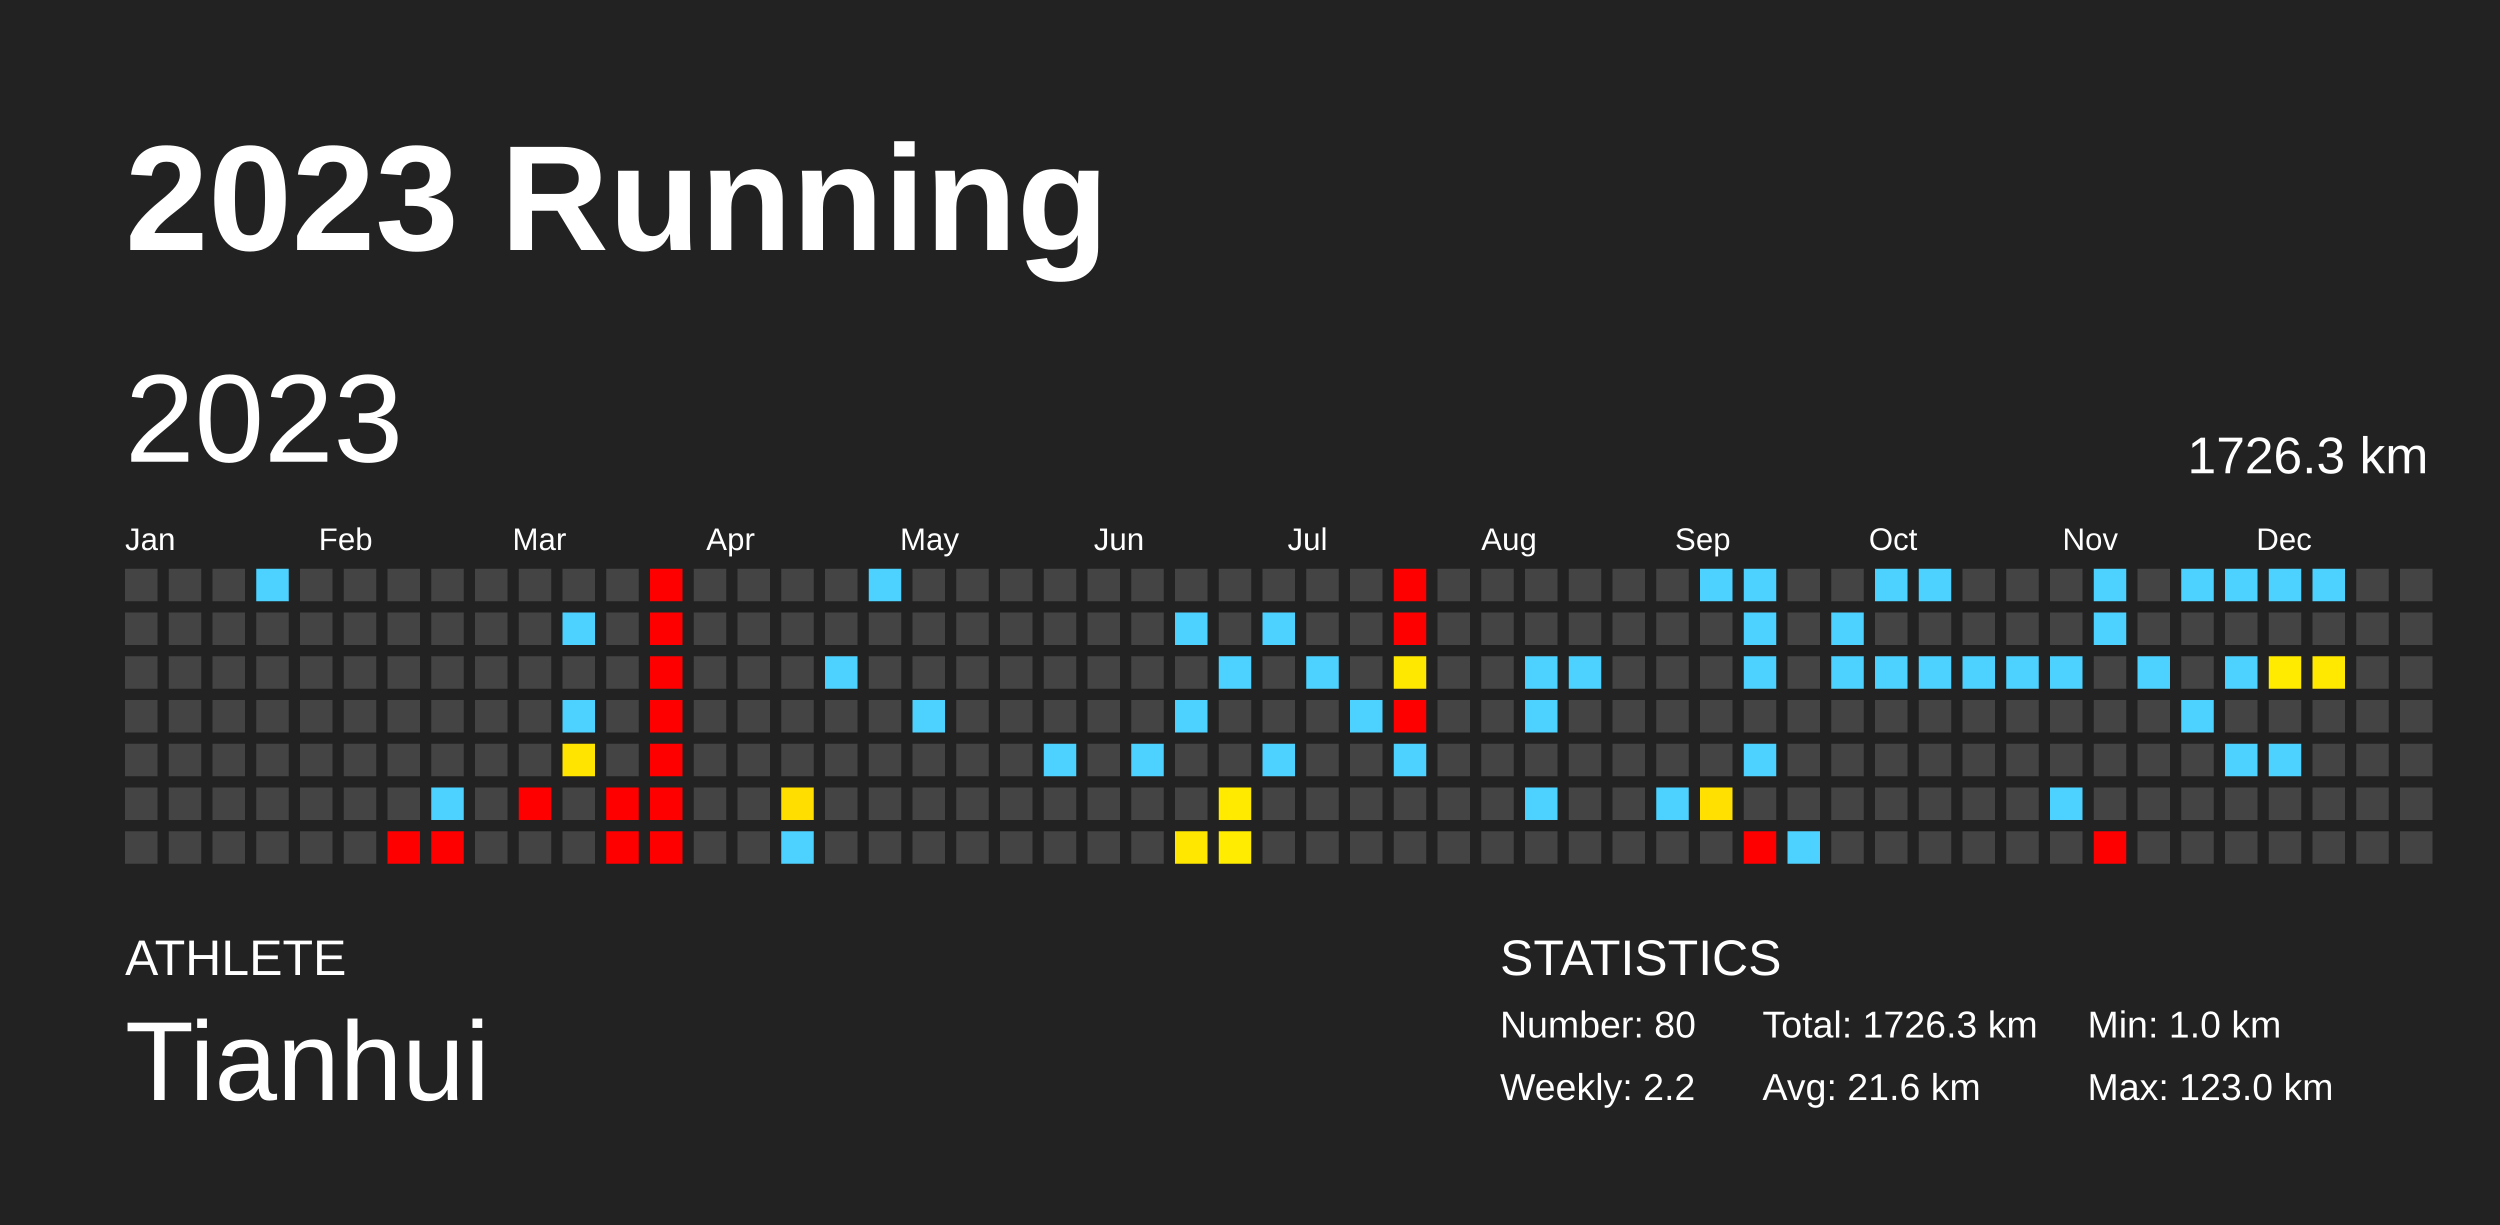
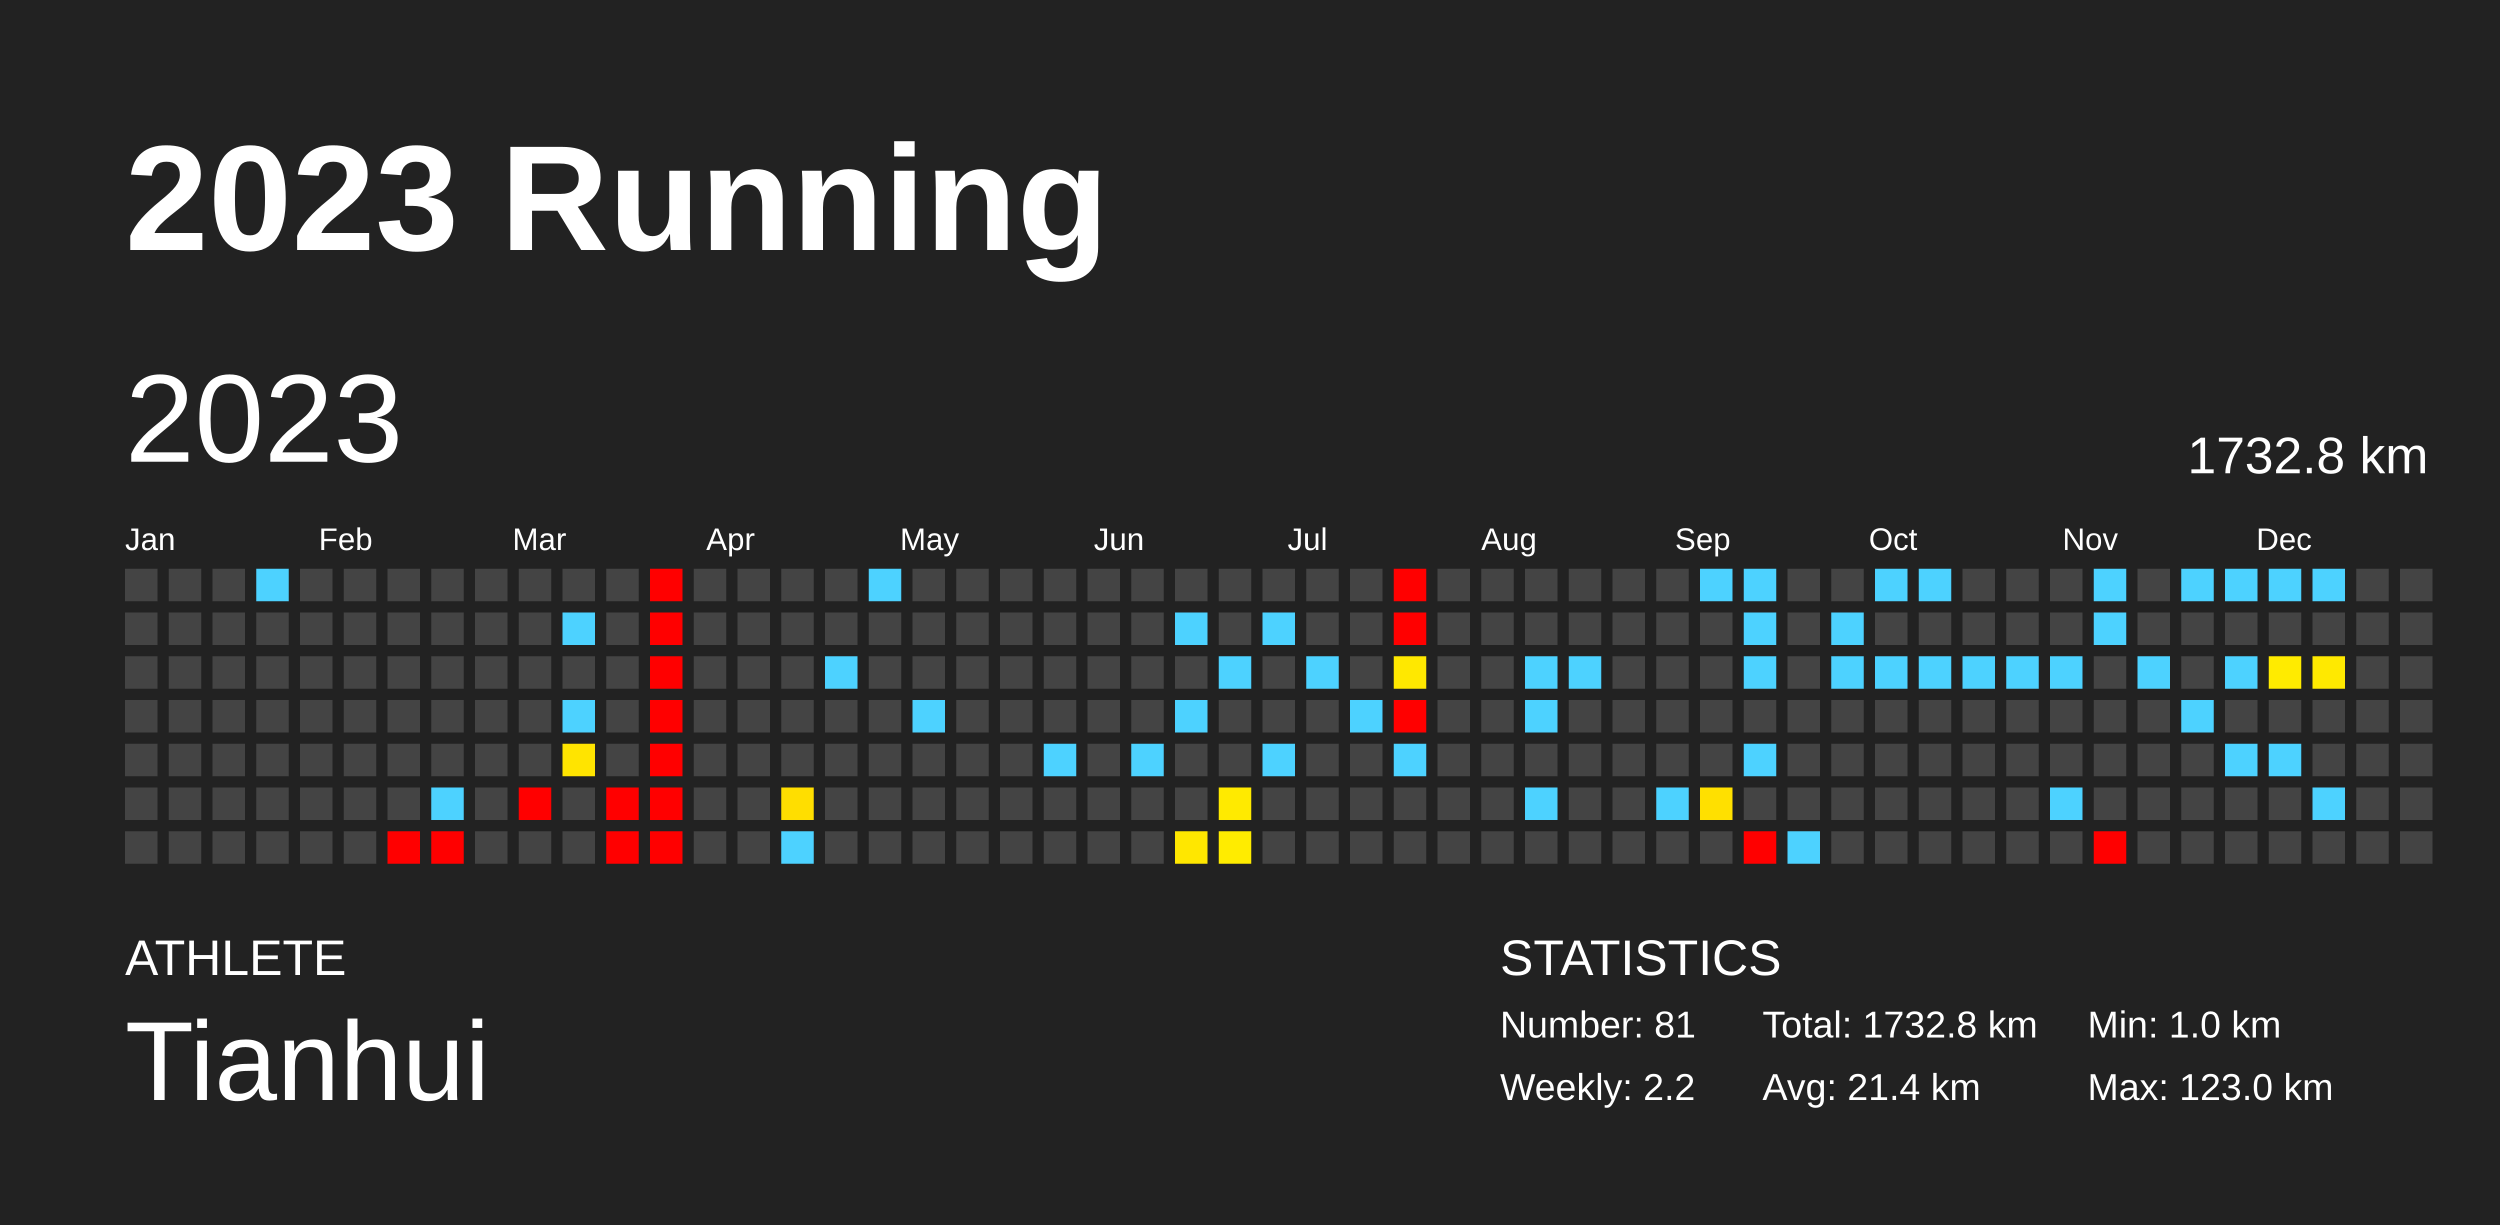
<svg xmlns="http://www.w3.org/2000/svg" baseProfile="full" height="98mm" version="1.1" viewBox="0,0,200,98" width="200mm">
  <defs />
  <rect fill="#222222" height="98" width="200" x="0" y="0" />
  <text fill="#FFFFFF" style="font-size:12px; font-family:Arial; font-weight:bold;" x="10" y="20">2023 Running</text>
  <text fill="#FFFFFF" style="font-size:4px; font-family:Arial" x="10" y="78">ATHLETE</text>
  <text fill="#FFFFFF" style="font-size:9px; font-family:Arial" x="10" y="88">Tianhui</text>
  <text fill="#FFFFFF" style="font-size:4px; font-family:Arial" x="120" y="78">STATISTICS</text>
-   <text fill="#FFFFFF" style="font-size:3px; font-family:Arial" x="120" y="83">Number: 80</text>
+   <text fill="#FFFFFF" style="font-size:3px; font-family:Arial" x="120" y="83">Number: 81</text>
  <text fill="#FFFFFF" style="font-size:3px; font-family:Arial" x="120" y="88">Weekly: 2.2</text>
-   <text fill="#FFFFFF" style="font-size:3px; font-family:Arial" x="141" y="83">Total: 1726.3 km</text>
-   <text fill="#FFFFFF" style="font-size:3px; font-family:Arial" x="141" y="88">Avg: 21.6 km</text>
+   <text fill="#FFFFFF" style="font-size:3px; font-family:Arial" x="141" y="83">Total: 1732.8 km</text>
+   <text fill="#FFFFFF" style="font-size:3px; font-family:Arial" x="141" y="88">Avg: 21.4 km</text>
  <text fill="#FFFFFF" style="font-size:3px; font-family:Arial" x="167" y="83">Min: 1.0 km</text>
  <text fill="#FFFFFF" style="font-size:3px; font-family:Arial" x="167" y="88">Max: 123.0 km</text>
  <text dominant-baseline="hanging" fill="#FFFFFF" style="font-size:10.0px; font-family:Arial;" x="10" y="30">2023</text>
-   <text dominant-baseline="hanging" fill="#FFFFFF" style="font-size:4.125px; font-family:Arial;" x="175" y="35">1726.3 km</text>
+   <text dominant-baseline="hanging" fill="#FFFFFF" style="font-size:4.125px; font-family:Arial;" x="175" y="35">1732.8 km</text>
  <text fill="#FFFFFF" style="font-size:2.5px; font-family:Arial" x="10.0" y="44">Jan</text>
  <text fill="#FFFFFF" style="font-size:2.5px; font-family:Arial" x="25.5" y="44">Feb</text>
  <text fill="#FFFFFF" style="font-size:2.5px; font-family:Arial" x="41.0" y="44">Mar</text>
  <text fill="#FFFFFF" style="font-size:2.5px; font-family:Arial" x="56.5" y="44">Apr</text>
  <text fill="#FFFFFF" style="font-size:2.5px; font-family:Arial" x="72.0" y="44">May</text>
  <text fill="#FFFFFF" style="font-size:2.5px; font-family:Arial" x="87.5" y="44">Jun</text>
  <text fill="#FFFFFF" style="font-size:2.5px; font-family:Arial" x="103.0" y="44">Jul</text>
  <text fill="#FFFFFF" style="font-size:2.5px; font-family:Arial" x="118.5" y="44">Aug</text>
  <text fill="#FFFFFF" style="font-size:2.5px; font-family:Arial" x="134.0" y="44">Sep</text>
  <text fill="#FFFFFF" style="font-size:2.5px; font-family:Arial" x="149.5" y="44">Oct</text>
  <text fill="#FFFFFF" style="font-size:2.5px; font-family:Arial" x="165.0" y="44">Nov</text>
  <text fill="#FFFFFF" style="font-size:2.5px; font-family:Arial" x="180.5" y="44">Dec</text>
  <rect fill="#444444" height="2.6" width="2.6" x="10.0" y="45.5" />
  <rect fill="#444444" height="2.6" width="2.6" x="10.0" y="49.0" />
  <rect fill="#444444" height="2.6" width="2.6" x="10.0" y="52.5" />
  <rect fill="#444444" height="2.6" width="2.6" x="10.0" y="56.0" />
  <rect fill="#444444" height="2.6" width="2.6" x="10.0" y="59.5" />
  <rect fill="#444444" height="2.6" width="2.6" x="10.0" y="63.0" />
  <rect fill="#444444" height="2.6" width="2.6" x="10.0" y="66.5" />
  <rect fill="#444444" height="2.6" width="2.6" x="13.5" y="45.5" />
  <rect fill="#444444" height="2.6" width="2.6" x="13.5" y="49.0" />
  <rect fill="#444444" height="2.6" width="2.6" x="13.5" y="52.5" />
  <rect fill="#444444" height="2.6" width="2.6" x="13.5" y="56.0" />
  <rect fill="#444444" height="2.6" width="2.6" x="13.5" y="59.5" />
  <rect fill="#444444" height="2.6" width="2.6" x="13.5" y="63.0" />
  <rect fill="#444444" height="2.6" width="2.6" x="13.5" y="66.5" />
  <rect fill="#444444" height="2.6" width="2.6" x="17.0" y="45.5" />
  <rect fill="#444444" height="2.6" width="2.6" x="17.0" y="49.0" />
  <rect fill="#444444" height="2.6" width="2.6" x="17.0" y="52.5" />
  <rect fill="#444444" height="2.6" width="2.6" x="17.0" y="56.0" />
  <rect fill="#444444" height="2.6" width="2.6" x="17.0" y="59.5" />
  <rect fill="#444444" height="2.6" width="2.6" x="17.0" y="63.0" />
  <rect fill="#444444" height="2.6" width="2.6" x="17.0" y="66.5" />
  <rect fill="#4dd2ff" height="2.6" width="2.6" x="20.5" y="45.5" />
  <rect fill="#444444" height="2.6" width="2.6" x="20.5" y="49.0" />
  <rect fill="#444444" height="2.6" width="2.6" x="20.5" y="52.5" />
  <rect fill="#444444" height="2.6" width="2.6" x="20.5" y="56.0" />
  <rect fill="#444444" height="2.6" width="2.6" x="20.5" y="59.5" />
  <rect fill="#444444" height="2.6" width="2.6" x="20.5" y="63.0" />
  <rect fill="#444444" height="2.6" width="2.6" x="20.5" y="66.5" />
  <rect fill="#444444" height="2.6" width="2.6" x="24.0" y="45.5" />
  <rect fill="#444444" height="2.6" width="2.6" x="24.0" y="49.0" />
  <rect fill="#444444" height="2.6" width="2.6" x="24.0" y="52.5" />
  <rect fill="#444444" height="2.6" width="2.6" x="24.0" y="56.0" />
  <rect fill="#444444" height="2.6" width="2.6" x="24.0" y="59.5" />
  <rect fill="#444444" height="2.6" width="2.6" x="24.0" y="63.0" />
  <rect fill="#444444" height="2.6" width="2.6" x="24.0" y="66.5" />
  <rect fill="#444444" height="2.6" width="2.6" x="27.5" y="45.5" />
  <rect fill="#444444" height="2.6" width="2.6" x="27.5" y="49.0" />
  <rect fill="#444444" height="2.6" width="2.6" x="27.5" y="52.5" />
  <rect fill="#444444" height="2.6" width="2.6" x="27.5" y="56.0" />
  <rect fill="#444444" height="2.6" width="2.6" x="27.5" y="59.5" />
  <rect fill="#444444" height="2.6" width="2.6" x="27.5" y="63.0" />
  <rect fill="#444444" height="2.6" width="2.6" x="27.5" y="66.5" />
  <rect fill="#444444" height="2.6" width="2.6" x="31.0" y="45.5" />
  <rect fill="#444444" height="2.6" width="2.6" x="31.0" y="49.0" />
  <rect fill="#444444" height="2.6" width="2.6" x="31.0" y="52.5" />
  <rect fill="#444444" height="2.6" width="2.6" x="31.0" y="56.0" />
  <rect fill="#444444" height="2.6" width="2.6" x="31.0" y="59.5" />
  <rect fill="#444444" height="2.6" width="2.6" x="31.0" y="63.0" />
  <rect fill="red" height="2.6" width="2.6" x="31.0" y="66.5" />
  <rect fill="#444444" height="2.6" width="2.6" x="34.5" y="45.5" />
  <rect fill="#444444" height="2.6" width="2.6" x="34.5" y="49.0" />
  <rect fill="#444444" height="2.6" width="2.6" x="34.5" y="52.5" />
  <rect fill="#444444" height="2.6" width="2.6" x="34.5" y="56.0" />
  <rect fill="#444444" height="2.6" width="2.6" x="34.5" y="59.5" />
  <rect fill="#4dd2ff" height="2.6" width="2.6" x="34.5" y="63.0" />
  <rect fill="red" height="2.6" width="2.6" x="34.5" y="66.5" />
  <rect fill="#444444" height="2.6" width="2.6" x="38.0" y="45.5" />
  <rect fill="#444444" height="2.6" width="2.6" x="38.0" y="49.0" />
  <rect fill="#444444" height="2.6" width="2.6" x="38.0" y="52.5" />
  <rect fill="#444444" height="2.6" width="2.6" x="38.0" y="56.0" />
  <rect fill="#444444" height="2.6" width="2.6" x="38.0" y="59.5" />
  <rect fill="#444444" height="2.6" width="2.6" x="38.0" y="63.0" />
  <rect fill="#444444" height="2.6" width="2.6" x="38.0" y="66.5" />
  <rect fill="#444444" height="2.6" width="2.6" x="41.5" y="45.5" />
  <rect fill="#444444" height="2.6" width="2.6" x="41.5" y="49.0" />
  <rect fill="#444444" height="2.6" width="2.6" x="41.5" y="52.5" />
  <rect fill="#444444" height="2.6" width="2.6" x="41.5" y="56.0" />
  <rect fill="#444444" height="2.6" width="2.6" x="41.5" y="59.5" />
  <rect fill="red" height="2.6" width="2.6" x="41.5" y="63.0" />
  <rect fill="#444444" height="2.6" width="2.6" x="41.5" y="66.5" />
  <rect fill="#444444" height="2.6" width="2.6" x="45.0" y="45.5" />
  <rect fill="#4dd2ff" height="2.6" width="2.6" x="45.0" y="49.0" />
  <rect fill="#444444" height="2.6" width="2.6" x="45.0" y="52.5" />
  <rect fill="#4dd2ff" height="2.6" width="2.6" x="45.0" y="56.0" />
  <rect fill="#ffe400" height="2.6" width="2.6" x="45.0" y="59.5" />
  <rect fill="#444444" height="2.6" width="2.6" x="45.0" y="63.0" />
  <rect fill="#444444" height="2.6" width="2.6" x="45.0" y="66.5" />
  <rect fill="#444444" height="2.6" width="2.6" x="48.5" y="45.5" />
  <rect fill="#444444" height="2.6" width="2.6" x="48.5" y="49.0" />
  <rect fill="#444444" height="2.6" width="2.6" x="48.5" y="52.5" />
  <rect fill="#444444" height="2.6" width="2.6" x="48.5" y="56.0" />
  <rect fill="#444444" height="2.6" width="2.6" x="48.5" y="59.5" />
  <rect fill="red" height="2.6" width="2.6" x="48.5" y="63.0" />
  <rect fill="red" height="2.6" width="2.6" x="48.5" y="66.5" />
  <rect fill="red" height="2.6" width="2.6" x="52.0" y="45.5" />
  <rect fill="red" height="2.6" width="2.6" x="52.0" y="49.0" />
  <rect fill="red" height="2.6" width="2.6" x="52.0" y="52.5" />
  <rect fill="red" height="2.6" width="2.6" x="52.0" y="56.0" />
  <rect fill="red" height="2.6" width="2.6" x="52.0" y="59.5" />
  <rect fill="red" height="2.6" width="2.6" x="52.0" y="63.0" />
  <rect fill="red" height="2.6" width="2.6" x="52.0" y="66.5" />
  <rect fill="#444444" height="2.6" width="2.6" x="55.5" y="45.5" />
  <rect fill="#444444" height="2.6" width="2.6" x="55.5" y="49.0" />
  <rect fill="#444444" height="2.6" width="2.6" x="55.5" y="52.5" />
  <rect fill="#444444" height="2.6" width="2.6" x="55.5" y="56.0" />
  <rect fill="#444444" height="2.6" width="2.6" x="55.5" y="59.5" />
  <rect fill="#444444" height="2.6" width="2.6" x="55.5" y="63.0" />
  <rect fill="#444444" height="2.6" width="2.6" x="55.5" y="66.5" />
  <rect fill="#444444" height="2.6" width="2.6" x="59.0" y="45.5" />
  <rect fill="#444444" height="2.6" width="2.6" x="59.0" y="49.0" />
  <rect fill="#444444" height="2.6" width="2.6" x="59.0" y="52.5" />
  <rect fill="#444444" height="2.6" width="2.6" x="59.0" y="56.0" />
  <rect fill="#444444" height="2.6" width="2.6" x="59.0" y="59.5" />
  <rect fill="#444444" height="2.6" width="2.6" x="59.0" y="63.0" />
  <rect fill="#444444" height="2.6" width="2.6" x="59.0" y="66.5" />
  <rect fill="#444444" height="2.6" width="2.6" x="62.5" y="45.5" />
  <rect fill="#444444" height="2.6" width="2.6" x="62.5" y="49.0" />
  <rect fill="#444444" height="2.6" width="2.6" x="62.5" y="52.5" />
  <rect fill="#444444" height="2.6" width="2.6" x="62.5" y="56.0" />
  <rect fill="#444444" height="2.6" width="2.6" x="62.5" y="59.5" />
  <rect fill="#ffde00" height="2.6" width="2.6" x="62.5" y="63.0" />
  <rect fill="#4dd2ff" height="2.6" width="2.6" x="62.5" y="66.5" />
  <rect fill="#444444" height="2.6" width="2.6" x="66.0" y="45.5" />
  <rect fill="#444444" height="2.6" width="2.6" x="66.0" y="49.0" />
  <rect fill="#4dd2ff" height="2.6" width="2.6" x="66.0" y="52.5" />
  <rect fill="#444444" height="2.6" width="2.6" x="66.0" y="56.0" />
  <rect fill="#444444" height="2.6" width="2.6" x="66.0" y="59.5" />
  <rect fill="#444444" height="2.6" width="2.6" x="66.0" y="63.0" />
  <rect fill="#444444" height="2.6" width="2.6" x="66.0" y="66.5" />
  <rect fill="#4dd2ff" height="2.6" width="2.6" x="69.5" y="45.5" />
  <rect fill="#444444" height="2.6" width="2.6" x="69.5" y="49.0" />
  <rect fill="#444444" height="2.6" width="2.6" x="69.5" y="52.5" />
  <rect fill="#444444" height="2.6" width="2.6" x="69.5" y="56.0" />
  <rect fill="#444444" height="2.6" width="2.6" x="69.5" y="59.5" />
  <rect fill="#444444" height="2.6" width="2.6" x="69.5" y="63.0" />
  <rect fill="#444444" height="2.6" width="2.6" x="69.5" y="66.5" />
  <rect fill="#444444" height="2.6" width="2.6" x="73.0" y="45.5" />
  <rect fill="#444444" height="2.6" width="2.6" x="73.0" y="49.0" />
  <rect fill="#444444" height="2.6" width="2.6" x="73.0" y="52.5" />
  <rect fill="#4dd2ff" height="2.6" width="2.6" x="73.0" y="56.0" />
  <rect fill="#444444" height="2.6" width="2.6" x="73.0" y="59.5" />
  <rect fill="#444444" height="2.6" width="2.6" x="73.0" y="63.0" />
  <rect fill="#444444" height="2.6" width="2.6" x="73.0" y="66.5" />
  <rect fill="#444444" height="2.6" width="2.6" x="76.5" y="45.5" />
  <rect fill="#444444" height="2.6" width="2.6" x="76.5" y="49.0" />
  <rect fill="#444444" height="2.6" width="2.6" x="76.5" y="52.5" />
  <rect fill="#444444" height="2.6" width="2.6" x="76.5" y="56.0" />
  <rect fill="#444444" height="2.6" width="2.6" x="76.5" y="59.5" />
  <rect fill="#444444" height="2.6" width="2.6" x="76.5" y="63.0" />
  <rect fill="#444444" height="2.6" width="2.6" x="76.5" y="66.5" />
  <rect fill="#444444" height="2.6" width="2.6" x="80.0" y="45.5" />
  <rect fill="#444444" height="2.6" width="2.6" x="80.0" y="49.0" />
  <rect fill="#444444" height="2.6" width="2.6" x="80.0" y="52.5" />
  <rect fill="#444444" height="2.6" width="2.6" x="80.0" y="56.0" />
  <rect fill="#444444" height="2.6" width="2.6" x="80.0" y="59.5" />
  <rect fill="#444444" height="2.6" width="2.6" x="80.0" y="63.0" />
  <rect fill="#444444" height="2.6" width="2.6" x="80.0" y="66.5" />
  <rect fill="#444444" height="2.6" width="2.6" x="83.5" y="45.5" />
  <rect fill="#444444" height="2.6" width="2.6" x="83.5" y="49.0" />
  <rect fill="#444444" height="2.6" width="2.6" x="83.5" y="52.5" />
  <rect fill="#444444" height="2.6" width="2.6" x="83.5" y="56.0" />
  <rect fill="#4dd2ff" height="2.6" width="2.6" x="83.5" y="59.5" />
  <rect fill="#444444" height="2.6" width="2.6" x="83.5" y="63.0" />
  <rect fill="#444444" height="2.6" width="2.6" x="83.5" y="66.5" />
  <rect fill="#444444" height="2.6" width="2.6" x="87.0" y="45.5" />
  <rect fill="#444444" height="2.6" width="2.6" x="87.0" y="49.0" />
  <rect fill="#444444" height="2.6" width="2.6" x="87.0" y="52.5" />
  <rect fill="#444444" height="2.6" width="2.6" x="87.0" y="56.0" />
  <rect fill="#444444" height="2.6" width="2.6" x="87.0" y="59.5" />
  <rect fill="#444444" height="2.6" width="2.6" x="87.0" y="63.0" />
  <rect fill="#444444" height="2.6" width="2.6" x="87.0" y="66.5" />
  <rect fill="#444444" height="2.6" width="2.6" x="90.5" y="45.5" />
  <rect fill="#444444" height="2.6" width="2.6" x="90.5" y="49.0" />
  <rect fill="#444444" height="2.6" width="2.6" x="90.5" y="52.5" />
  <rect fill="#444444" height="2.6" width="2.6" x="90.5" y="56.0" />
  <rect fill="#4dd2ff" height="2.6" width="2.6" x="90.5" y="59.5" />
  <rect fill="#444444" height="2.6" width="2.6" x="90.5" y="63.0" />
  <rect fill="#444444" height="2.6" width="2.6" x="90.5" y="66.5" />
  <rect fill="#444444" height="2.6" width="2.6" x="94.0" y="45.5" />
  <rect fill="#4dd2ff" height="2.6" width="2.6" x="94.0" y="49.0" />
  <rect fill="#444444" height="2.6" width="2.6" x="94.0" y="52.5" />
  <rect fill="#4dd2ff" height="2.6" width="2.6" x="94.0" y="56.0" />
  <rect fill="#444444" height="2.6" width="2.6" x="94.0" y="59.5" />
  <rect fill="#444444" height="2.6" width="2.6" x="94.0" y="63.0" />
  <rect fill="#ffe700" height="2.6" width="2.6" x="94.0" y="66.5" />
  <rect fill="#444444" height="2.6" width="2.6" x="97.5" y="45.5" />
  <rect fill="#444444" height="2.6" width="2.6" x="97.5" y="49.0" />
  <rect fill="#4dd2ff" height="2.6" width="2.6" x="97.5" y="52.5" />
  <rect fill="#444444" height="2.6" width="2.6" x="97.5" y="56.0" />
  <rect fill="#444444" height="2.6" width="2.6" x="97.5" y="59.5" />
  <rect fill="#ffea00" height="2.6" width="2.6" x="97.5" y="63.0" />
  <rect fill="#ffec00" height="2.6" width="2.6" x="97.5" y="66.5" />
  <rect fill="#444444" height="2.6" width="2.6" x="101.0" y="45.5" />
  <rect fill="#4dd2ff" height="2.6" width="2.6" x="101.0" y="49.0" />
  <rect fill="#444444" height="2.6" width="2.6" x="101.0" y="52.5" />
  <rect fill="#444444" height="2.6" width="2.6" x="101.0" y="56.0" />
  <rect fill="#4dd2ff" height="2.6" width="2.6" x="101.0" y="59.5" />
  <rect fill="#444444" height="2.6" width="2.6" x="101.0" y="63.0" />
  <rect fill="#444444" height="2.6" width="2.6" x="101.0" y="66.5" />
  <rect fill="#444444" height="2.6" width="2.6" x="104.5" y="45.5" />
  <rect fill="#444444" height="2.6" width="2.6" x="104.5" y="49.0" />
  <rect fill="#4dd2ff" height="2.6" width="2.6" x="104.5" y="52.5" />
  <rect fill="#444444" height="2.6" width="2.6" x="104.5" y="56.0" />
  <rect fill="#444444" height="2.6" width="2.6" x="104.5" y="59.5" />
  <rect fill="#444444" height="2.6" width="2.6" x="104.5" y="63.0" />
  <rect fill="#444444" height="2.6" width="2.6" x="104.5" y="66.5" />
  <rect fill="#444444" height="2.6" width="2.6" x="108.0" y="45.5" />
  <rect fill="#444444" height="2.6" width="2.6" x="108.0" y="49.0" />
  <rect fill="#444444" height="2.6" width="2.6" x="108.0" y="52.5" />
  <rect fill="#4dd2ff" height="2.6" width="2.6" x="108.0" y="56.0" />
  <rect fill="#444444" height="2.6" width="2.6" x="108.0" y="59.5" />
  <rect fill="#444444" height="2.6" width="2.6" x="108.0" y="63.0" />
  <rect fill="#444444" height="2.6" width="2.6" x="108.0" y="66.5" />
  <rect fill="red" height="2.6" width="2.6" x="111.5" y="45.5" />
  <rect fill="red" height="2.6" width="2.6" x="111.5" y="49.0" />
  <rect fill="#ffe800" height="2.6" width="2.6" x="111.5" y="52.5" />
  <rect fill="red" height="2.6" width="2.6" x="111.5" y="56.0" />
  <rect fill="#4dd2ff" height="2.6" width="2.6" x="111.5" y="59.5" />
  <rect fill="#444444" height="2.6" width="2.6" x="111.5" y="63.0" />
  <rect fill="#444444" height="2.6" width="2.6" x="111.5" y="66.5" />
  <rect fill="#444444" height="2.6" width="2.6" x="115.0" y="45.5" />
  <rect fill="#444444" height="2.6" width="2.6" x="115.0" y="49.0" />
  <rect fill="#444444" height="2.6" width="2.6" x="115.0" y="52.5" />
  <rect fill="#444444" height="2.6" width="2.6" x="115.0" y="56.0" />
  <rect fill="#444444" height="2.6" width="2.6" x="115.0" y="59.5" />
  <rect fill="#444444" height="2.6" width="2.6" x="115.0" y="63.0" />
  <rect fill="#444444" height="2.6" width="2.6" x="115.0" y="66.5" />
  <rect fill="#444444" height="2.6" width="2.6" x="118.5" y="45.5" />
  <rect fill="#444444" height="2.6" width="2.6" x="118.5" y="49.0" />
  <rect fill="#444444" height="2.6" width="2.6" x="118.5" y="52.5" />
  <rect fill="#444444" height="2.6" width="2.6" x="118.5" y="56.0" />
  <rect fill="#444444" height="2.6" width="2.6" x="118.5" y="59.5" />
  <rect fill="#444444" height="2.6" width="2.6" x="118.5" y="63.0" />
  <rect fill="#444444" height="2.6" width="2.6" x="118.5" y="66.5" />
  <rect fill="#444444" height="2.6" width="2.6" x="122.0" y="45.5" />
  <rect fill="#444444" height="2.6" width="2.6" x="122.0" y="49.0" />
  <rect fill="#4dd2ff" height="2.6" width="2.6" x="122.0" y="52.5" />
  <rect fill="#4dd2ff" height="2.6" width="2.6" x="122.0" y="56.0" />
  <rect fill="#444444" height="2.6" width="2.6" x="122.0" y="59.5" />
  <rect fill="#4dd2ff" height="2.6" width="2.6" x="122.0" y="63.0" />
  <rect fill="#444444" height="2.6" width="2.6" x="122.0" y="66.5" />
  <rect fill="#444444" height="2.6" width="2.6" x="125.5" y="45.5" />
  <rect fill="#444444" height="2.6" width="2.6" x="125.5" y="49.0" />
  <rect fill="#4dd2ff" height="2.6" width="2.6" x="125.5" y="52.5" />
  <rect fill="#444444" height="2.6" width="2.6" x="125.5" y="56.0" />
  <rect fill="#444444" height="2.6" width="2.6" x="125.5" y="59.5" />
  <rect fill="#444444" height="2.6" width="2.6" x="125.5" y="63.0" />
  <rect fill="#444444" height="2.6" width="2.6" x="125.5" y="66.5" />
  <rect fill="#444444" height="2.6" width="2.6" x="129.0" y="45.5" />
  <rect fill="#444444" height="2.6" width="2.6" x="129.0" y="49.0" />
  <rect fill="#444444" height="2.6" width="2.6" x="129.0" y="52.5" />
  <rect fill="#444444" height="2.6" width="2.6" x="129.0" y="56.0" />
  <rect fill="#444444" height="2.6" width="2.6" x="129.0" y="59.5" />
  <rect fill="#444444" height="2.6" width="2.6" x="129.0" y="63.0" />
  <rect fill="#444444" height="2.6" width="2.6" x="129.0" y="66.5" />
  <rect fill="#444444" height="2.6" width="2.6" x="132.5" y="45.5" />
  <rect fill="#444444" height="2.6" width="2.6" x="132.5" y="49.0" />
  <rect fill="#444444" height="2.6" width="2.6" x="132.5" y="52.5" />
  <rect fill="#444444" height="2.6" width="2.6" x="132.5" y="56.0" />
  <rect fill="#444444" height="2.6" width="2.6" x="132.5" y="59.5" />
  <rect fill="#4dd2ff" height="2.6" width="2.6" x="132.5" y="63.0" />
  <rect fill="#444444" height="2.6" width="2.6" x="132.5" y="66.5" />
  <rect fill="#4dd2ff" height="2.6" width="2.6" x="136.0" y="45.5" />
  <rect fill="#444444" height="2.6" width="2.6" x="136.0" y="49.0" />
  <rect fill="#444444" height="2.6" width="2.6" x="136.0" y="52.5" />
  <rect fill="#444444" height="2.6" width="2.6" x="136.0" y="56.0" />
  <rect fill="#444444" height="2.6" width="2.6" x="136.0" y="59.5" />
  <rect fill="#ffe000" height="2.6" width="2.6" x="136.0" y="63.0" />
  <rect fill="#444444" height="2.6" width="2.6" x="136.0" y="66.5" />
  <rect fill="#4dd2ff" height="2.6" width="2.6" x="139.5" y="45.5" />
  <rect fill="#4dd2ff" height="2.6" width="2.6" x="139.5" y="49.0" />
  <rect fill="#4dd2ff" height="2.6" width="2.6" x="139.5" y="52.5" />
  <rect fill="#444444" height="2.6" width="2.6" x="139.5" y="56.0" />
  <rect fill="#4dd2ff" height="2.6" width="2.6" x="139.5" y="59.5" />
  <rect fill="#444444" height="2.6" width="2.6" x="139.5" y="63.0" />
  <rect fill="red" height="2.6" width="2.6" x="139.5" y="66.5" />
  <rect fill="#444444" height="2.6" width="2.6" x="143.0" y="45.5" />
  <rect fill="#444444" height="2.6" width="2.6" x="143.0" y="49.0" />
  <rect fill="#444444" height="2.6" width="2.6" x="143.0" y="52.5" />
  <rect fill="#444444" height="2.6" width="2.6" x="143.0" y="56.0" />
  <rect fill="#444444" height="2.6" width="2.6" x="143.0" y="59.5" />
  <rect fill="#444444" height="2.6" width="2.6" x="143.0" y="63.0" />
  <rect fill="#4dd2ff" height="2.6" width="2.6" x="143.0" y="66.5" />
  <rect fill="#444444" height="2.6" width="2.6" x="146.5" y="45.5" />
  <rect fill="#4dd2ff" height="2.6" width="2.6" x="146.5" y="49.0" />
  <rect fill="#4dd2ff" height="2.6" width="2.6" x="146.5" y="52.5" />
  <rect fill="#444444" height="2.6" width="2.6" x="146.5" y="56.0" />
  <rect fill="#444444" height="2.6" width="2.6" x="146.5" y="59.5" />
  <rect fill="#444444" height="2.6" width="2.6" x="146.5" y="63.0" />
  <rect fill="#444444" height="2.6" width="2.6" x="146.5" y="66.5" />
  <rect fill="#4dd2ff" height="2.6" width="2.6" x="150.0" y="45.5" />
  <rect fill="#444444" height="2.6" width="2.6" x="150.0" y="49.0" />
  <rect fill="#4dd2ff" height="2.6" width="2.6" x="150.0" y="52.5" />
  <rect fill="#444444" height="2.6" width="2.6" x="150.0" y="56.0" />
  <rect fill="#444444" height="2.6" width="2.6" x="150.0" y="59.5" />
  <rect fill="#444444" height="2.6" width="2.6" x="150.0" y="63.0" />
  <rect fill="#444444" height="2.6" width="2.6" x="150.0" y="66.5" />
  <rect fill="#4dd2ff" height="2.6" width="2.6" x="153.5" y="45.5" />
  <rect fill="#444444" height="2.6" width="2.6" x="153.5" y="49.0" />
  <rect fill="#4dd2ff" height="2.6" width="2.6" x="153.5" y="52.5" />
  <rect fill="#444444" height="2.6" width="2.6" x="153.5" y="56.0" />
  <rect fill="#444444" height="2.6" width="2.6" x="153.5" y="59.5" />
  <rect fill="#444444" height="2.6" width="2.6" x="153.5" y="63.0" />
  <rect fill="#444444" height="2.6" width="2.6" x="153.5" y="66.5" />
  <rect fill="#444444" height="2.6" width="2.6" x="157.0" y="45.5" />
  <rect fill="#444444" height="2.6" width="2.6" x="157.0" y="49.0" />
  <rect fill="#4dd2ff" height="2.6" width="2.6" x="157.0" y="52.5" />
  <rect fill="#444444" height="2.6" width="2.6" x="157.0" y="56.0" />
  <rect fill="#444444" height="2.6" width="2.6" x="157.0" y="59.5" />
  <rect fill="#444444" height="2.6" width="2.6" x="157.0" y="63.0" />
  <rect fill="#444444" height="2.6" width="2.6" x="157.0" y="66.5" />
  <rect fill="#444444" height="2.6" width="2.6" x="160.5" y="45.5" />
  <rect fill="#444444" height="2.6" width="2.6" x="160.5" y="49.0" />
  <rect fill="#4dd2ff" height="2.6" width="2.6" x="160.5" y="52.5" />
  <rect fill="#444444" height="2.6" width="2.6" x="160.5" y="56.0" />
  <rect fill="#444444" height="2.6" width="2.6" x="160.5" y="59.5" />
  <rect fill="#444444" height="2.6" width="2.6" x="160.5" y="63.0" />
  <rect fill="#444444" height="2.6" width="2.6" x="160.5" y="66.5" />
  <rect fill="#444444" height="2.6" width="2.6" x="164.0" y="45.5" />
  <rect fill="#444444" height="2.6" width="2.6" x="164.0" y="49.0" />
  <rect fill="#4dd2ff" height="2.6" width="2.6" x="164.0" y="52.5" />
  <rect fill="#444444" height="2.6" width="2.6" x="164.0" y="56.0" />
  <rect fill="#444444" height="2.6" width="2.6" x="164.0" y="59.5" />
  <rect fill="#4dd2ff" height="2.6" width="2.6" x="164.0" y="63.0" />
  <rect fill="#444444" height="2.6" width="2.6" x="164.0" y="66.5" />
  <rect fill="#4dd2ff" height="2.6" width="2.6" x="167.5" y="45.5" />
  <rect fill="#4dd2ff" height="2.6" width="2.6" x="167.5" y="49.0" />
  <rect fill="#444444" height="2.6" width="2.6" x="167.5" y="52.5" />
  <rect fill="#444444" height="2.6" width="2.6" x="167.5" y="56.0" />
  <rect fill="#444444" height="2.6" width="2.6" x="167.5" y="59.5" />
  <rect fill="#444444" height="2.6" width="2.6" x="167.5" y="63.0" />
  <rect fill="red" height="2.6" width="2.6" x="167.5" y="66.5" />
  <rect fill="#444444" height="2.6" width="2.6" x="171.0" y="45.5" />
  <rect fill="#444444" height="2.6" width="2.6" x="171.0" y="49.0" />
  <rect fill="#4dd2ff" height="2.6" width="2.6" x="171.0" y="52.5" />
  <rect fill="#444444" height="2.6" width="2.6" x="171.0" y="56.0" />
  <rect fill="#444444" height="2.6" width="2.6" x="171.0" y="59.5" />
  <rect fill="#444444" height="2.6" width="2.6" x="171.0" y="63.0" />
  <rect fill="#444444" height="2.6" width="2.6" x="171.0" y="66.5" />
  <rect fill="#4dd2ff" height="2.6" width="2.6" x="174.5" y="45.5" />
  <rect fill="#444444" height="2.6" width="2.6" x="174.5" y="49.0" />
  <rect fill="#444444" height="2.6" width="2.6" x="174.5" y="52.5" />
  <rect fill="#4dd2ff" height="2.6" width="2.6" x="174.5" y="56.0" />
  <rect fill="#444444" height="2.6" width="2.6" x="174.5" y="59.5" />
  <rect fill="#444444" height="2.6" width="2.6" x="174.5" y="63.0" />
  <rect fill="#444444" height="2.6" width="2.6" x="174.5" y="66.5" />
  <rect fill="#4dd2ff" height="2.6" width="2.6" x="178.0" y="45.5" />
  <rect fill="#444444" height="2.6" width="2.6" x="178.0" y="49.0" />
  <rect fill="#4dd2ff" height="2.6" width="2.6" x="178.0" y="52.5" />
  <rect fill="#444444" height="2.6" width="2.6" x="178.0" y="56.0" />
  <rect fill="#4dd2ff" height="2.6" width="2.6" x="178.0" y="59.5" />
  <rect fill="#444444" height="2.6" width="2.6" x="178.0" y="63.0" />
  <rect fill="#444444" height="2.6" width="2.6" x="178.0" y="66.5" />
  <rect fill="#4dd2ff" height="2.6" width="2.6" x="181.5" y="45.5" />
  <rect fill="#444444" height="2.6" width="2.6" x="181.5" y="49.0" />
  <rect fill="#ffeb00" height="2.6" width="2.6" x="181.5" y="52.5" />
  <rect fill="#444444" height="2.6" width="2.6" x="181.5" y="56.0" />
  <rect fill="#4dd2ff" height="2.6" width="2.6" x="181.5" y="59.5" />
  <rect fill="#444444" height="2.6" width="2.6" x="181.5" y="63.0" />
  <rect fill="#444444" height="2.6" width="2.6" x="181.5" y="66.5" />
  <rect fill="#4dd2ff" height="2.6" width="2.6" x="185.0" y="45.5" />
  <rect fill="#444444" height="2.6" width="2.6" x="185.0" y="49.0" />
  <rect fill="#ffe900" height="2.6" width="2.6" x="185.0" y="52.5" />
  <rect fill="#444444" height="2.6" width="2.6" x="185.0" y="56.0" />
  <rect fill="#444444" height="2.6" width="2.6" x="185.0" y="59.5" />
-   <rect fill="#444444" height="2.6" width="2.6" x="185.0" y="63.0" />
+   <rect fill="#4dd2ff" height="2.6" width="2.6" x="185.0" y="63.0" />
  <rect fill="#444444" height="2.6" width="2.6" x="185.0" y="66.5" />
  <rect fill="#444444" height="2.6" width="2.6" x="188.5" y="45.5" />
  <rect fill="#444444" height="2.6" width="2.6" x="188.5" y="49.0" />
  <rect fill="#444444" height="2.6" width="2.6" x="188.5" y="52.5" />
  <rect fill="#444444" height="2.6" width="2.6" x="188.5" y="56.0" />
  <rect fill="#444444" height="2.6" width="2.6" x="188.5" y="59.5" />
  <rect fill="#444444" height="2.6" width="2.6" x="188.5" y="63.0" />
  <rect fill="#444444" height="2.6" width="2.6" x="188.5" y="66.5" />
  <rect fill="#444444" height="2.6" width="2.6" x="192.0" y="45.5" />
  <rect fill="#444444" height="2.6" width="2.6" x="192.0" y="49.0" />
  <rect fill="#444444" height="2.6" width="2.6" x="192.0" y="52.5" />
  <rect fill="#444444" height="2.6" width="2.6" x="192.0" y="56.0" />
  <rect fill="#444444" height="2.6" width="2.6" x="192.0" y="59.5" />
  <rect fill="#444444" height="2.6" width="2.6" x="192.0" y="63.0" />
  <rect fill="#444444" height="2.6" width="2.6" x="192.0" y="66.5" />
</svg>
